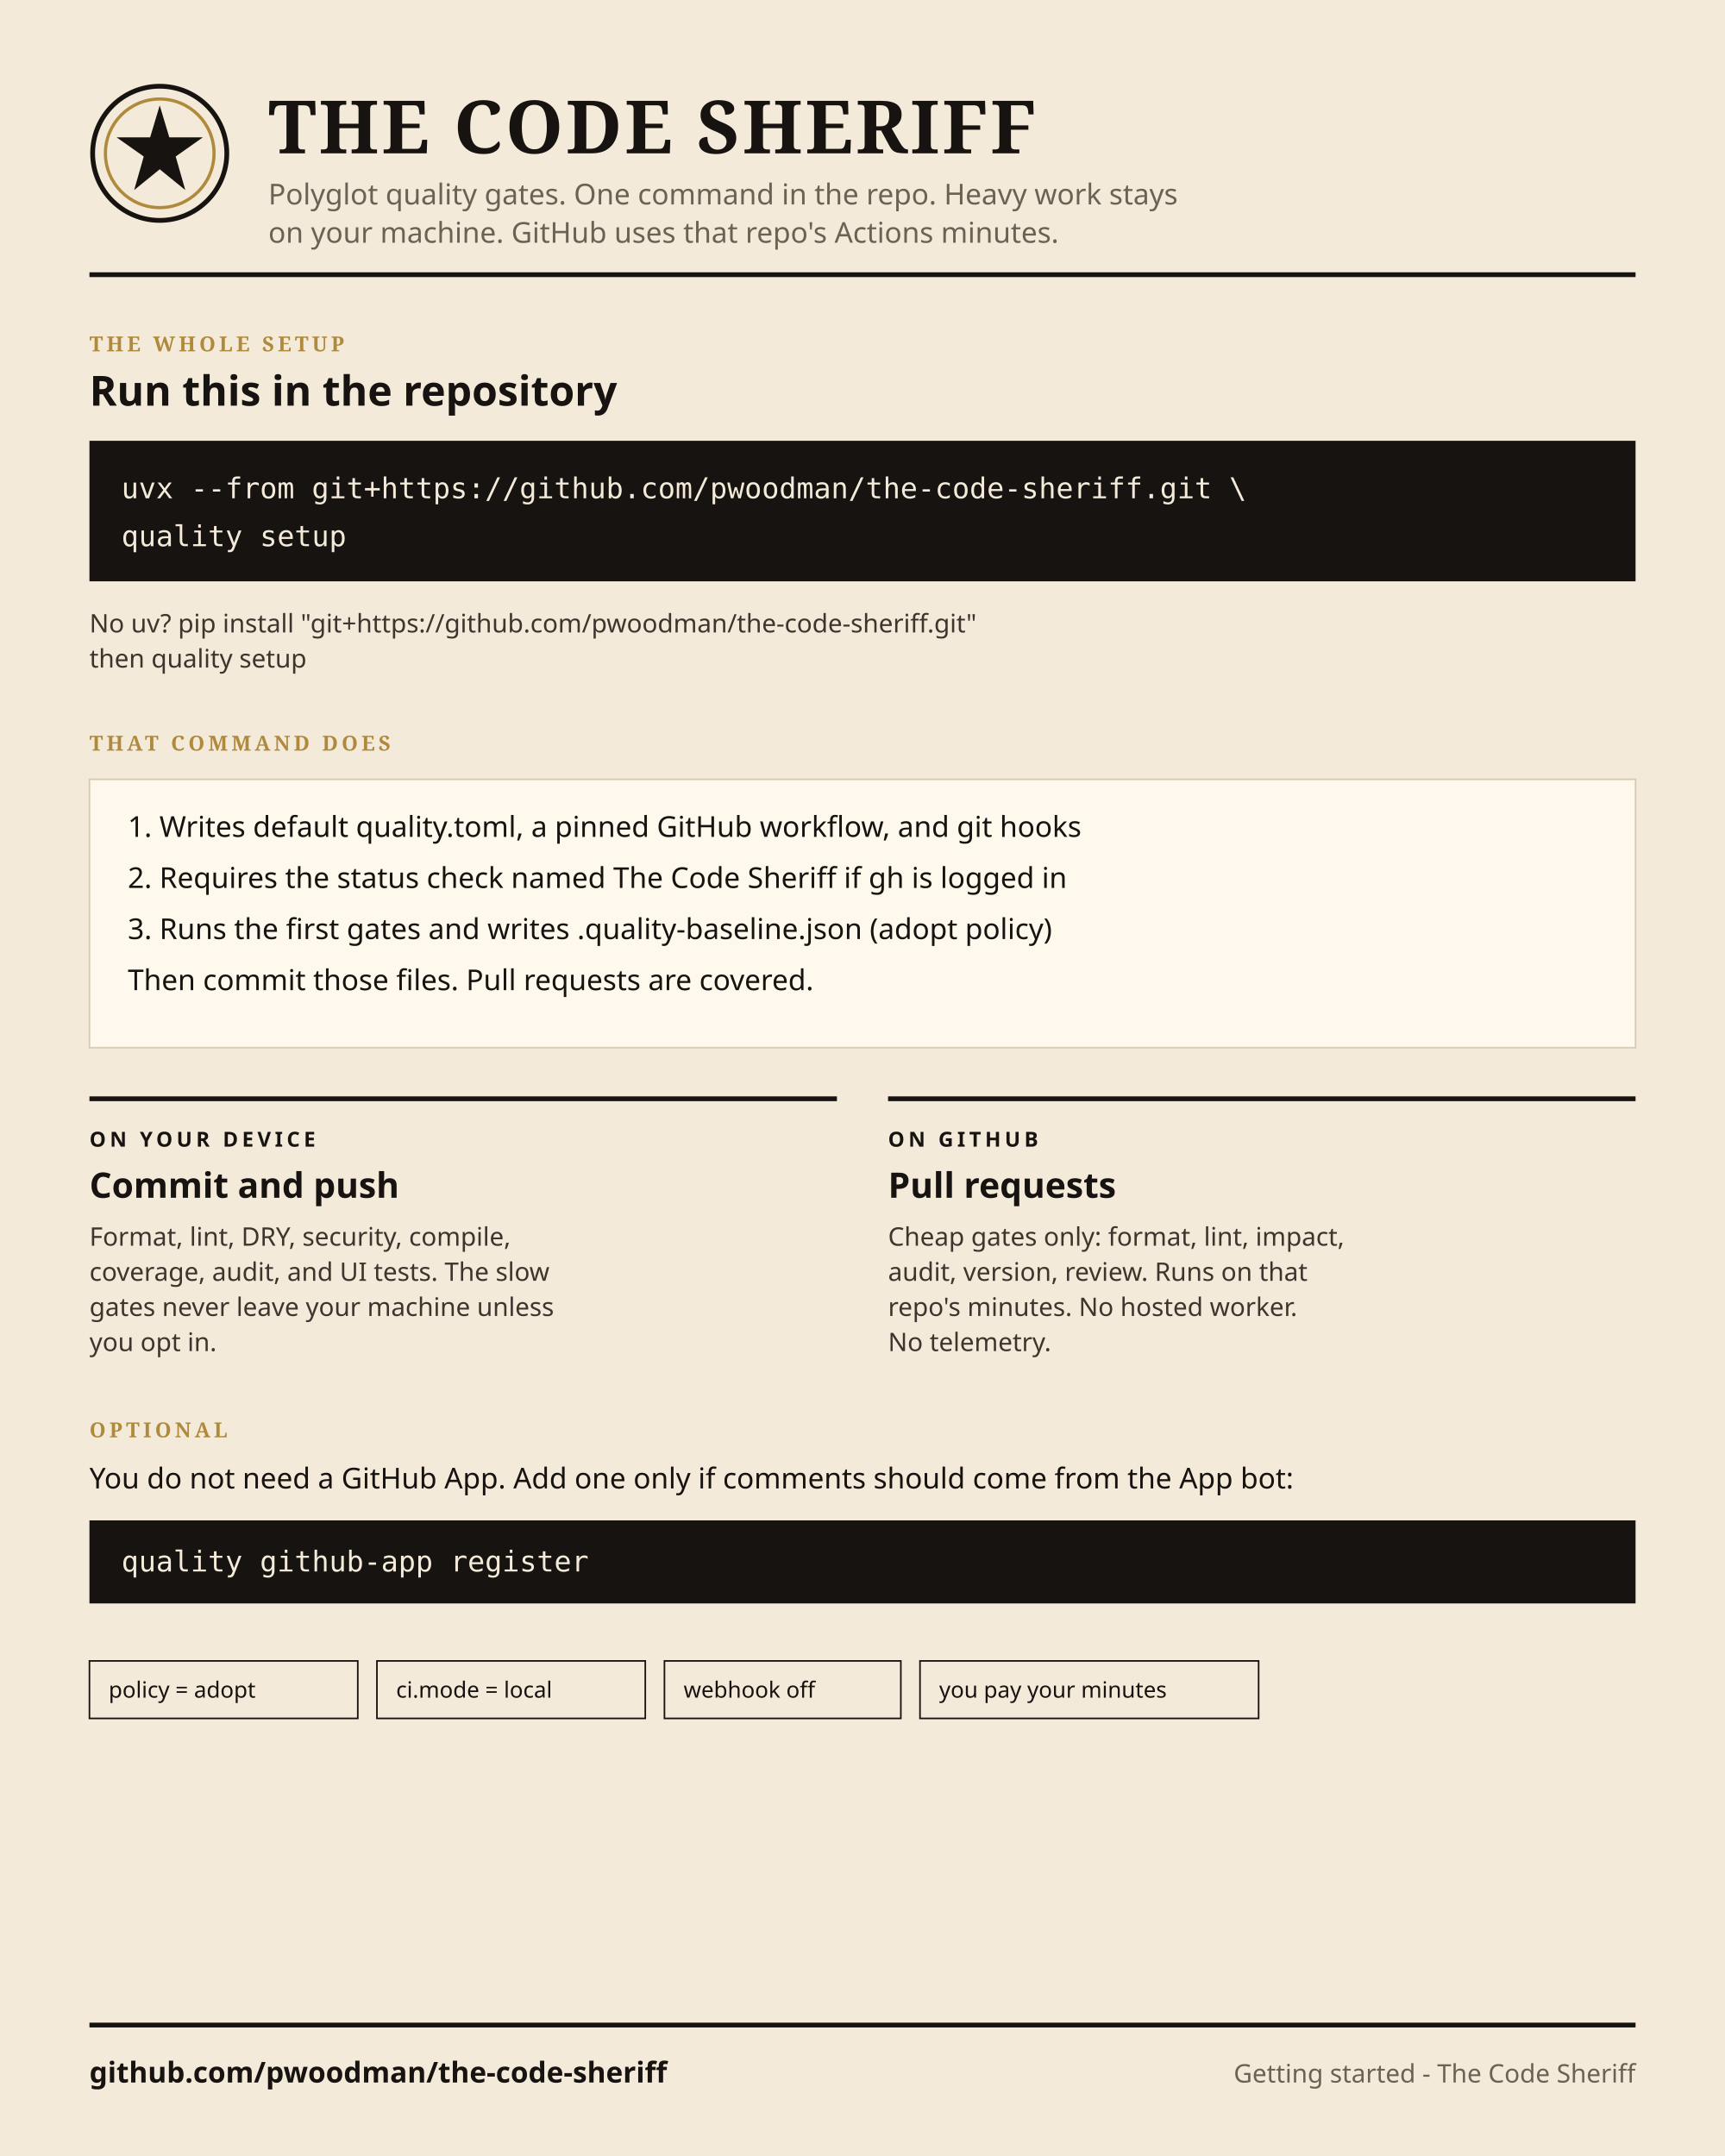
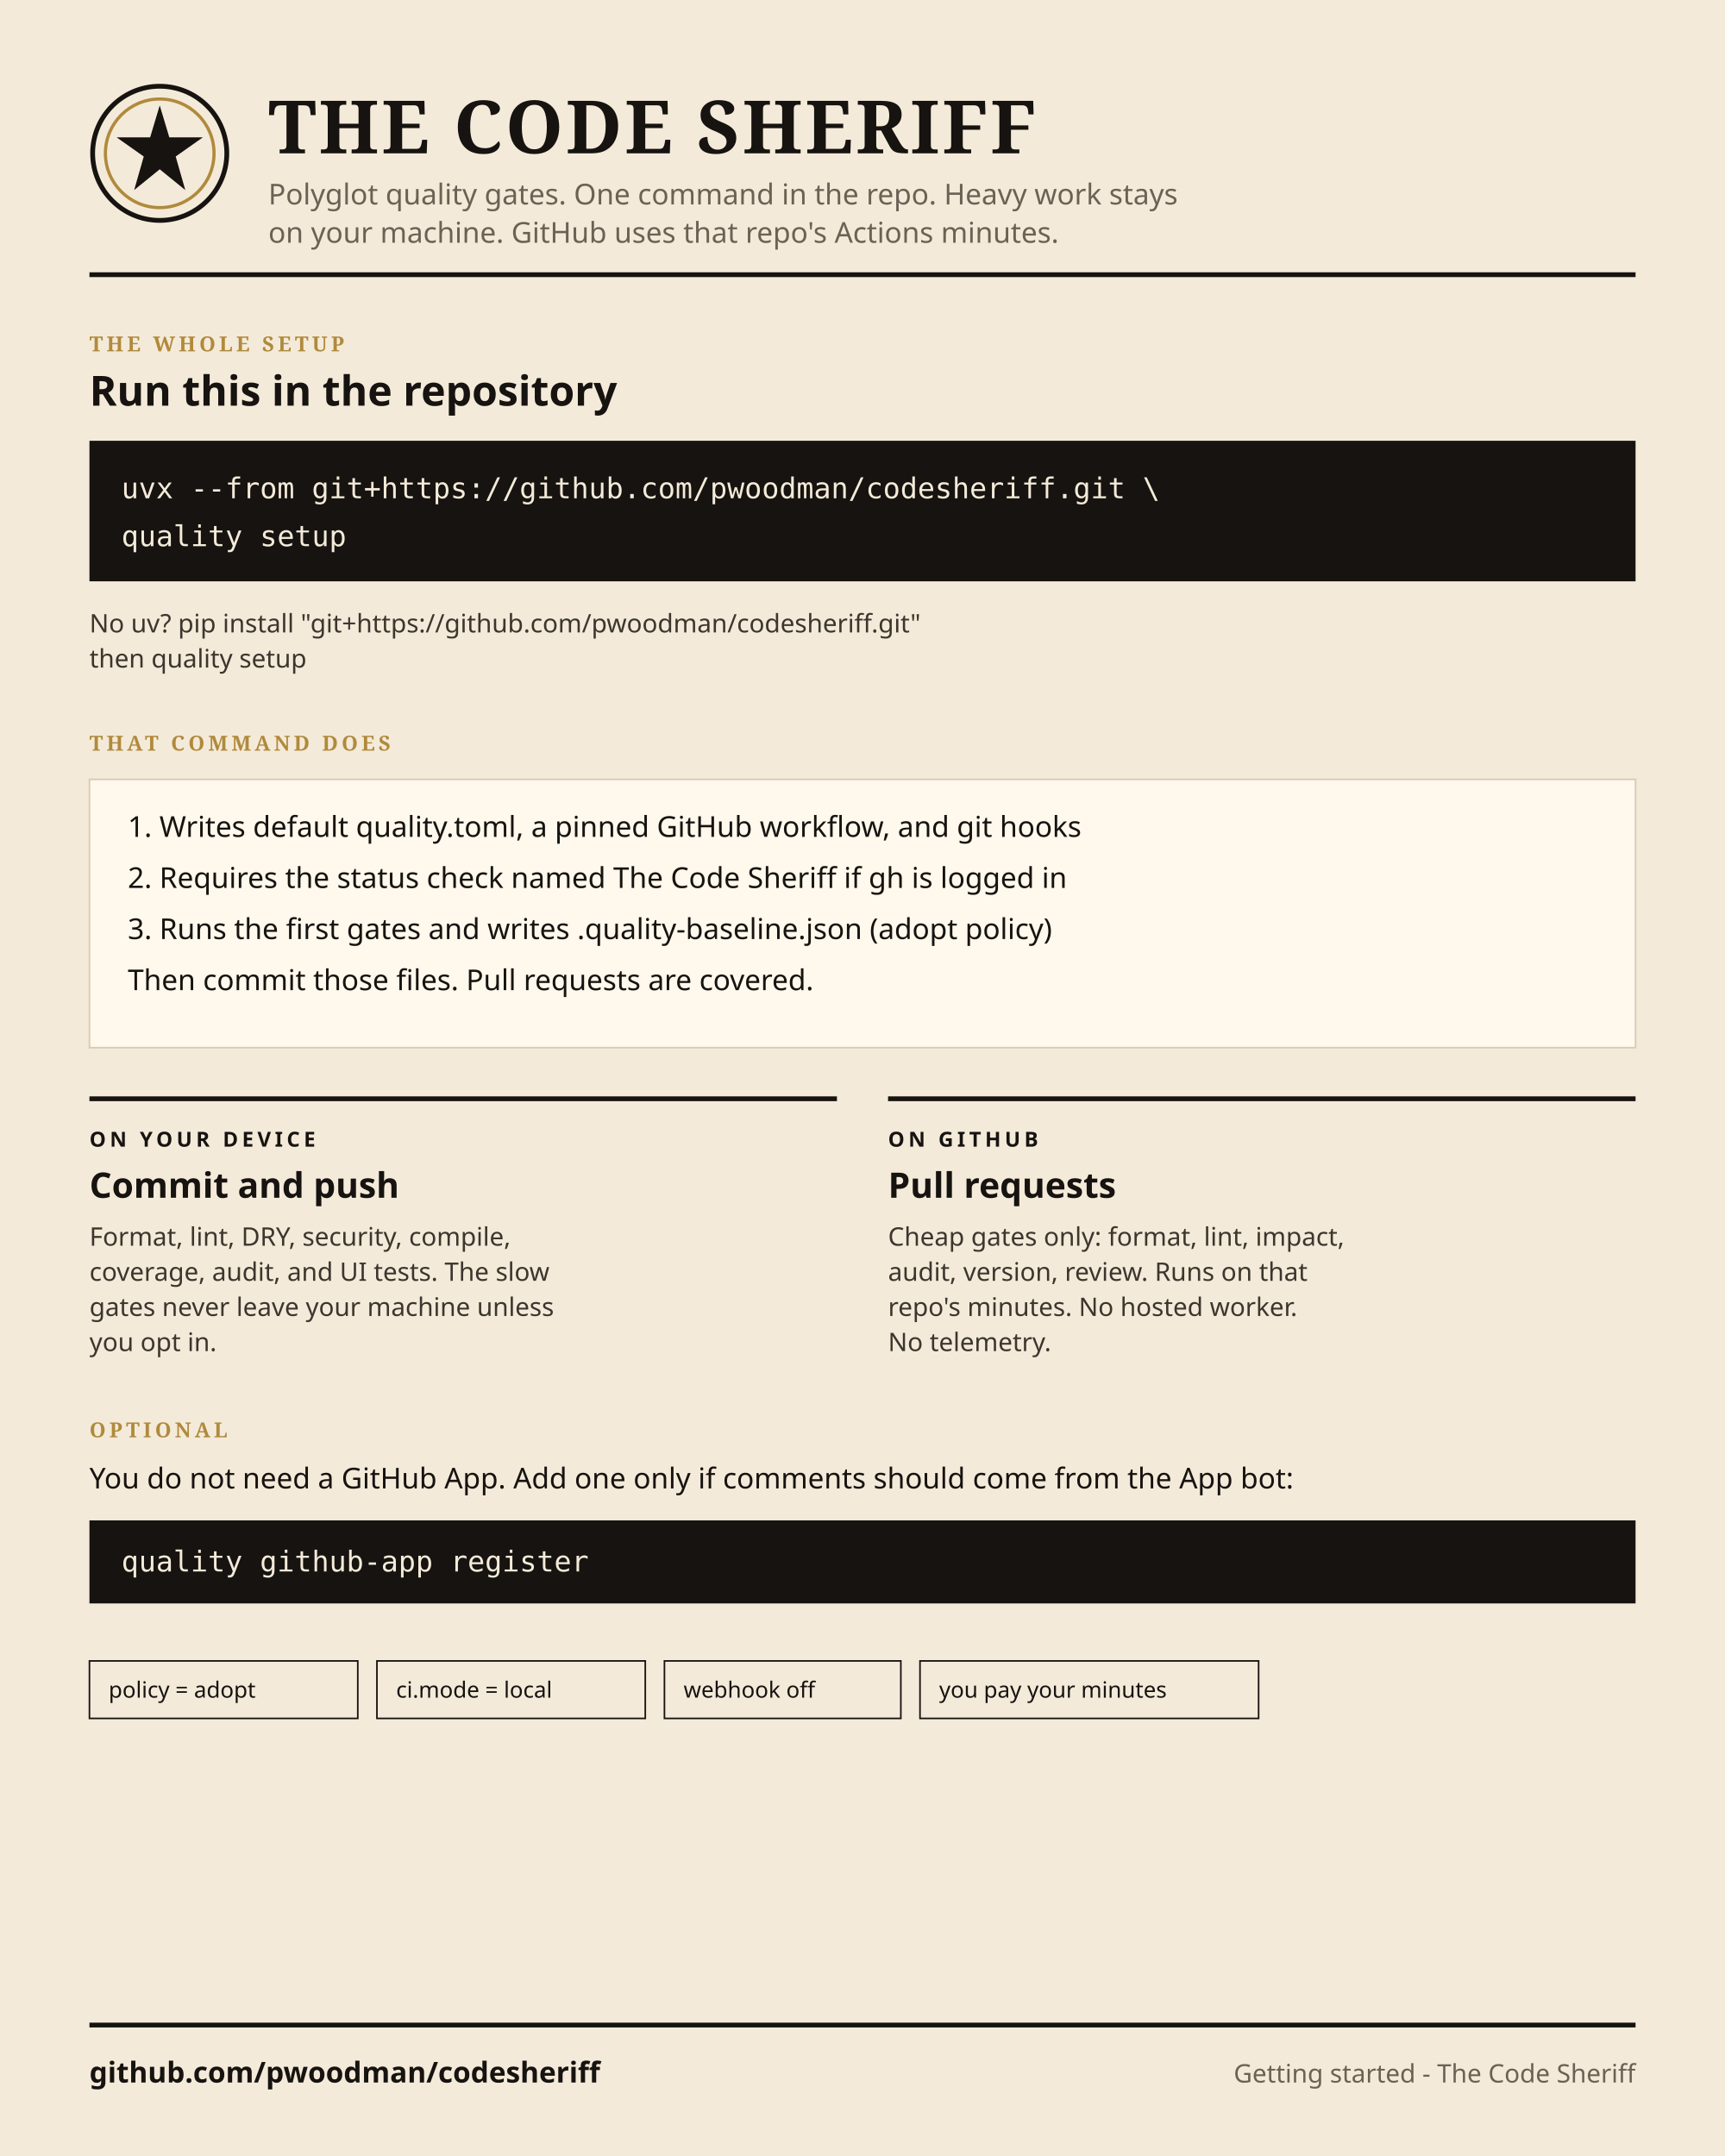
<svg xmlns="http://www.w3.org/2000/svg" width="1080" height="1350" viewBox="0 0 1080 1350">
  <rect width="1080" height="1350" fill="#f4ead9" />
  <g transform="translate(56,52)">
    <circle cx="44" cy="44" r="42" fill="none" stroke="#161310" stroke-width="3" />
    <circle cx="44" cy="44" r="34" fill="none" stroke="#b08a3c" stroke-width="2" />
    <polygon points="44,14 50,34 71,34 54,46 60,67 44,54 28,67 34,46 17,34 38,34" fill="#161310" />
  </g>
  <text x="168" y="96" font-family="Noto Serif, Palatino, Georgia, serif" font-size="46" font-weight="700" fill="#161310" letter-spacing="1.6">THE CODE SHERIFF</text>
  <text x="168" y="128" font-family="Noto Sans, DejaVu Sans, sans-serif" font-size="18" fill="#6b6256">
    <tspan x="168" dy="0">Polyglot quality gates. One command in the repo. Heavy work stays</tspan>
    <tspan x="168" dy="24">on your machine. GitHub uses that repo's Actions minutes.</tspan>
  </text>
  <line x1="56" y1="172" x2="1024" y2="172" stroke="#161310" stroke-width="3" />
  <text x="56" y="220" font-family="Noto Serif, Palatino, Georgia, serif" font-size="13" font-weight="700" fill="#b08a3c" letter-spacing="2.2">THE WHOLE SETUP</text>
  <text x="56" y="254" font-family="Noto Sans, DejaVu Sans, sans-serif" font-size="26" font-weight="700" fill="#161310">Run this in the repository</text>
  <rect x="56" y="276" width="968" height="88" fill="#161310" />
  <text font-family="DejaVu Sans Mono, ui-monospace, monospace" font-size="18" fill="#f4ead9">
-     <tspan x="76" y="312">uvx --from git+https://github.com/pwoodman/the-code-sheriff.git \</tspan>
+     <tspan x="76" y="312">uvx --from git+https://github.com/pwoodman/codesheriff.git \</tspan>
    <tspan x="76" y="342">  quality setup</tspan>
  </text>
  <text font-family="Noto Sans, DejaVu Sans, sans-serif" font-size="16" fill="#3c362e">
-     <tspan x="56" y="396">No uv?  pip install "git+https://github.com/pwoodman/the-code-sheriff.git"</tspan>
+     <tspan x="56" y="396">No uv?  pip install "git+https://github.com/pwoodman/codesheriff.git"</tspan>
    <tspan x="56" y="418">then  quality setup</tspan>
  </text>
  <text x="56" y="470" font-family="Noto Serif, Palatino, Georgia, serif" font-size="13" font-weight="700" fill="#b08a3c" letter-spacing="2.2">THAT COMMAND DOES</text>
  <rect x="56" y="488" width="968" height="168" fill="#fff8ec" stroke="#d7cbb3" />
  <text font-family="Noto Sans, DejaVu Sans, sans-serif" font-size="18" fill="#161310">
    <tspan x="80" y="524">1. Writes default quality.toml, a pinned GitHub workflow, and git hooks</tspan>
    <tspan x="80" y="556">2. Requires the status check named The Code Sheriff if gh is logged in</tspan>
    <tspan x="80" y="588">3. Runs the first gates and writes .quality-baseline.json (adopt policy)</tspan>
    <tspan x="80" y="620">Then commit those files. Pull requests are covered.</tspan>
  </text>
  <line x1="56" y1="688" x2="524" y2="688" stroke="#161310" stroke-width="3" />
  <text x="56" y="718" font-family="Noto Sans, DejaVu Sans, sans-serif" font-size="13" font-weight="700" fill="#161310" letter-spacing="2.4">ON YOUR DEVICE</text>
  <text x="56" y="750" font-family="Noto Sans, DejaVu Sans, sans-serif" font-size="22" font-weight="700" fill="#161310">Commit and push</text>
  <text font-family="Noto Sans, DejaVu Sans, sans-serif" font-size="16" fill="#3c362e">
    <tspan x="56" y="780">Format, lint, DRY, security, compile,</tspan>
    <tspan x="56" y="802">coverage, audit, and UI tests. The slow</tspan>
    <tspan x="56" y="824">gates never leave your machine unless</tspan>
    <tspan x="56" y="846">you opt in.</tspan>
  </text>
  <line x1="556" y1="688" x2="1024" y2="688" stroke="#161310" stroke-width="3" />
  <text x="556" y="718" font-family="Noto Sans, DejaVu Sans, sans-serif" font-size="13" font-weight="700" fill="#161310" letter-spacing="2.4">ON GITHUB</text>
  <text x="556" y="750" font-family="Noto Sans, DejaVu Sans, sans-serif" font-size="22" font-weight="700" fill="#161310">Pull requests</text>
  <text font-family="Noto Sans, DejaVu Sans, sans-serif" font-size="16" fill="#3c362e">
    <tspan x="556" y="780">Cheap gates only: format, lint, impact,</tspan>
    <tspan x="556" y="802">audit, version, review. Runs on that</tspan>
    <tspan x="556" y="824">repo's minutes. No hosted worker.</tspan>
    <tspan x="556" y="846">No telemetry.</tspan>
  </text>
  <text x="56" y="900" font-family="Noto Serif, Palatino, Georgia, serif" font-size="13" font-weight="700" fill="#b08a3c" letter-spacing="2.2">OPTIONAL</text>
  <text x="56" y="932" font-family="Noto Sans, DejaVu Sans, sans-serif" font-size="18" fill="#161310">You do not need a GitHub App. Add one only if comments should come from the App bot:</text>
  <rect x="56" y="952" width="968" height="52" fill="#161310" />
  <text x="76" y="984" font-family="DejaVu Sans Mono, ui-monospace, monospace" font-size="18" fill="#f4ead9">quality github-app register</text>
  <g font-family="Noto Sans, DejaVu Sans, sans-serif" font-size="14" fill="#161310">
    <rect x="56" y="1040" width="168" height="36" fill="none" stroke="#161310" />
    <text x="68" y="1063">policy = adopt</text>
    <rect x="236" y="1040" width="168" height="36" fill="none" stroke="#161310" />
    <text x="248" y="1063">ci.mode = local</text>
    <rect x="416" y="1040" width="148" height="36" fill="none" stroke="#161310" />
    <text x="428" y="1063">webhook off</text>
    <rect x="576" y="1040" width="212" height="36" fill="none" stroke="#161310" />
    <text x="588" y="1063">you pay your minutes</text>
  </g>
  <line x1="56" y1="1268" x2="1024" y2="1268" stroke="#161310" stroke-width="3" />
-   <text x="56" y="1304" font-family="Noto Sans, DejaVu Sans, sans-serif" font-size="18" font-weight="700" fill="#161310">github.com/pwoodman/the-code-sheriff</text>
+   <text x="56" y="1304" font-family="Noto Sans, DejaVu Sans, sans-serif" font-size="18" font-weight="700" fill="#161310">github.com/pwoodman/codesheriff</text>
  <text x="1024" y="1304" text-anchor="end" font-family="Noto Sans, DejaVu Sans, sans-serif" font-size="16" fill="#6b6256">Getting started - The Code Sheriff</text>
</svg>
